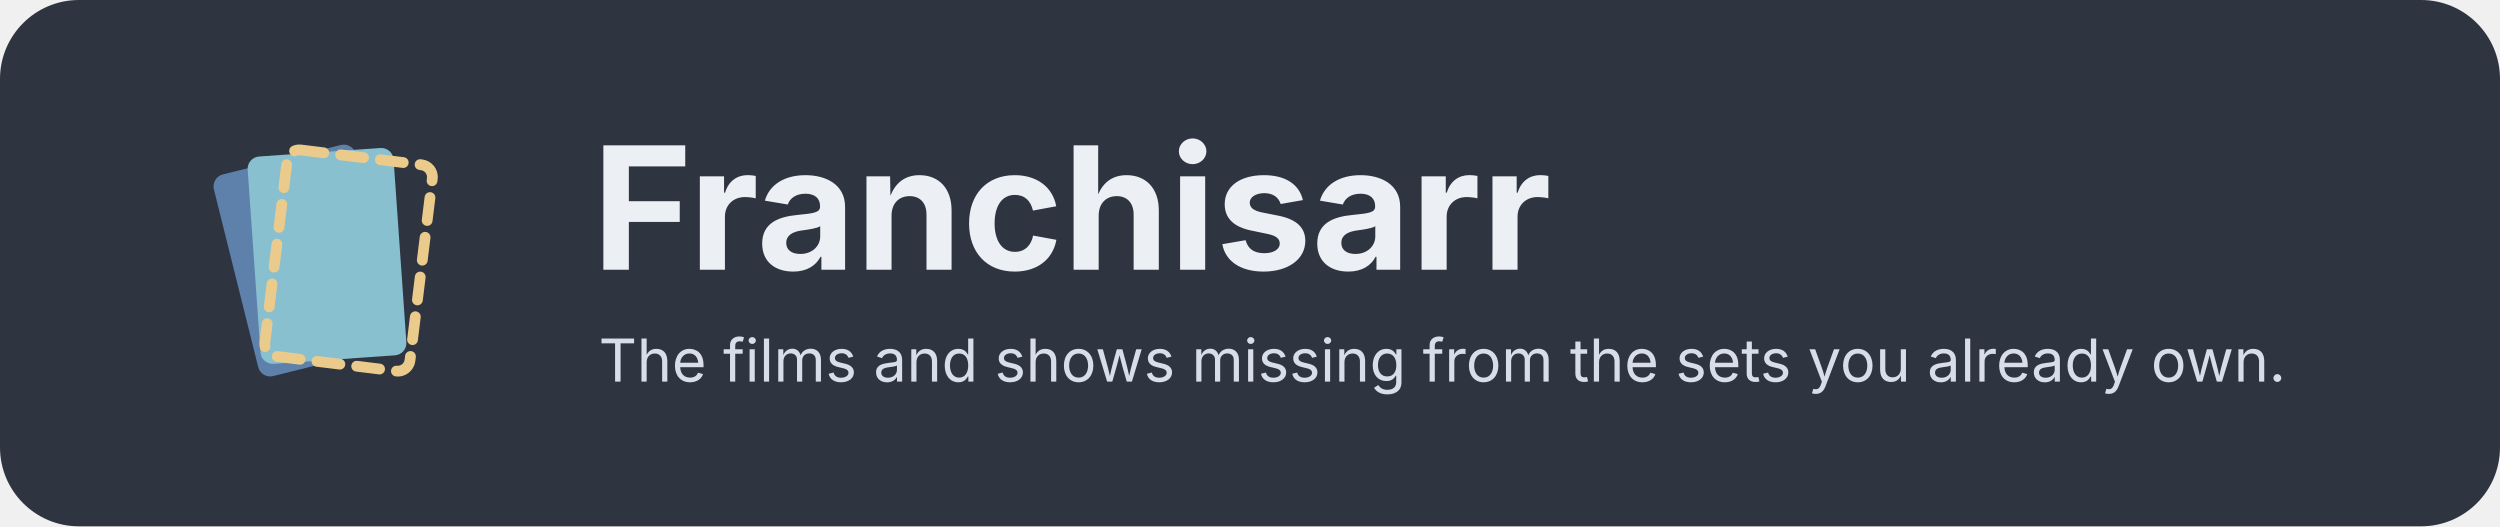
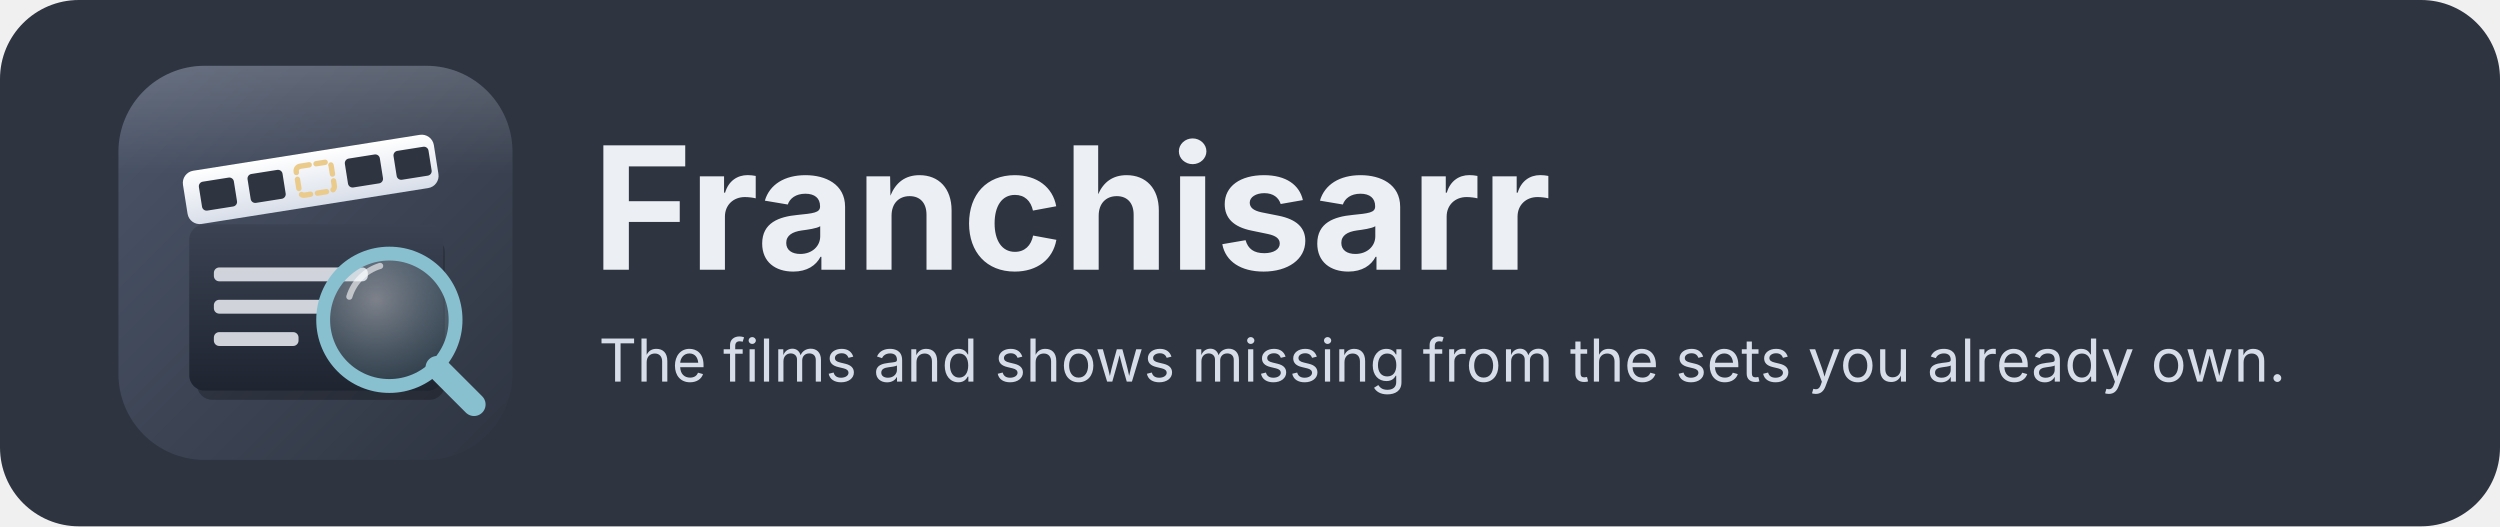
<svg xmlns="http://www.w3.org/2000/svg" viewBox="0 0 760 160">
  <rect width="760" height="160" rx="24" fill="#2e3440" />
  <g transform="translate(36,20) scale(0.234)">
-     <rect x="150" y="118" width="190" height="270" rx="16" fill="#5e81ac" transform="rotate(-14 245 253)" />
-     <rect x="176" y="112" width="190" height="270" rx="16" fill="#88c0d0" transform="rotate(-4 271 247)" />
-     <rect x="204" y="118" width="190" height="270" rx="16" fill="none" stroke="#ebcb8b" stroke-width="14" stroke-dasharray="30 22" stroke-linecap="round" transform="rotate(7 299 253)" />
+     <defs>
+       <linearGradient id="st" x1="0" y1="0" x2="1" y2="1">
+         <stop offset="0" stop-color="#4c566a" />
+         <stop offset="1" stop-color="#2e3440" />
+       </linearGradient>
+       <linearGradient id="ssh" x1="0" y1="0" x2="0" y2="1">
+         <stop offset="0" stop-color="#fff" stop-opacity=".16" />
+         <stop offset=".55" stop-color="#fff" stop-opacity="0" />
+       </linearGradient>
+       <linearGradient id="sb" x1="0" y1="0" x2="0" y2="1">
+         <stop offset="0" stop-color="#3b4252" />
+         <stop offset="1" stop-color="#1e2430" />
+       </linearGradient>
+       <linearGradient id="sw" x1="0" y1="0" x2="0" y2="1">
+         <stop offset="0" stop-color="#ffffff" />
+         <stop offset="1" stop-color="#d8dee9" />
+       </linearGradient>
+       <radialGradient id="sg" cx=".4" cy=".35" r=".7">
+         <stop offset="0" stop-color="#ffffff" stop-opacity=".38" />
+         <stop offset="1" stop-color="#88c0d0" stop-opacity=".14" />
+       </radialGradient>
+     </defs>
+     <rect width="512" height="512" rx="112" fill="url(#st)" />
+     <rect width="512" height="256" rx="112" fill="url(#ssh)" />
+     <rect x="96" y="212" width="322" height="212" rx="20" fill="#000" opacity=".25" transform="translate(6 10)" />
+     <rect x="92" y="206" width="330" height="216" rx="20" fill="url(#sb)" />
+     <g fill="#eceff4" opacity=".85">
+       <rect x="124" y="262" width="200" height="18" rx="7" />
+       <rect x="124" y="304" width="150" height="18" rx="7" />
+       <rect x="124" y="346" width="110" height="18" rx="7" />
+     </g>
+     <g transform="rotate(-9 92 206)">
+       <rect x="92" y="138" width="330" height="70" rx="16" fill="url(#sw)" />
+       <g fill="#2e3440">
+         <rect x="112" y="154" width="46" height="38" rx="6" />
+         <rect x="176" y="154" width="46" height="38" rx="6" />
+         <rect x="304" y="154" width="46" height="38" rx="6" />
+         <rect x="368" y="154" width="46" height="38" rx="6" />
+       </g>
+       <rect x="240" y="154" width="46" height="38" rx="6" fill="none" stroke="#ebcb8b" stroke-width="7" stroke-dasharray="12 9" stroke-linecap="round" />
+     </g>
+     <circle cx="352" cy="330" r="86" fill="url(#sg)" stroke="#88c0d0" stroke-width="18" />
+     <path d="M414 392 L462 440" stroke="#88c0d0" stroke-width="30" stroke-linecap="round" />
+     <path d="M300 300 a60 60 0 0 1 40 -40" fill="none" stroke="#ffffff" stroke-width="8" stroke-linecap="round" opacity=".6" />
  </g>
  <text x="180" y="82" font-family="Inter, Helvetica, Arial, sans-serif" font-weight="700" font-size="52" fill="#eceff4">Franchisarr</text>
  <text x="182" y="116" font-family="Inter, Helvetica, Arial, sans-serif" font-size="18" fill="#d8dee9">The films and shows missing from the sets you already own.</text>
</svg>
